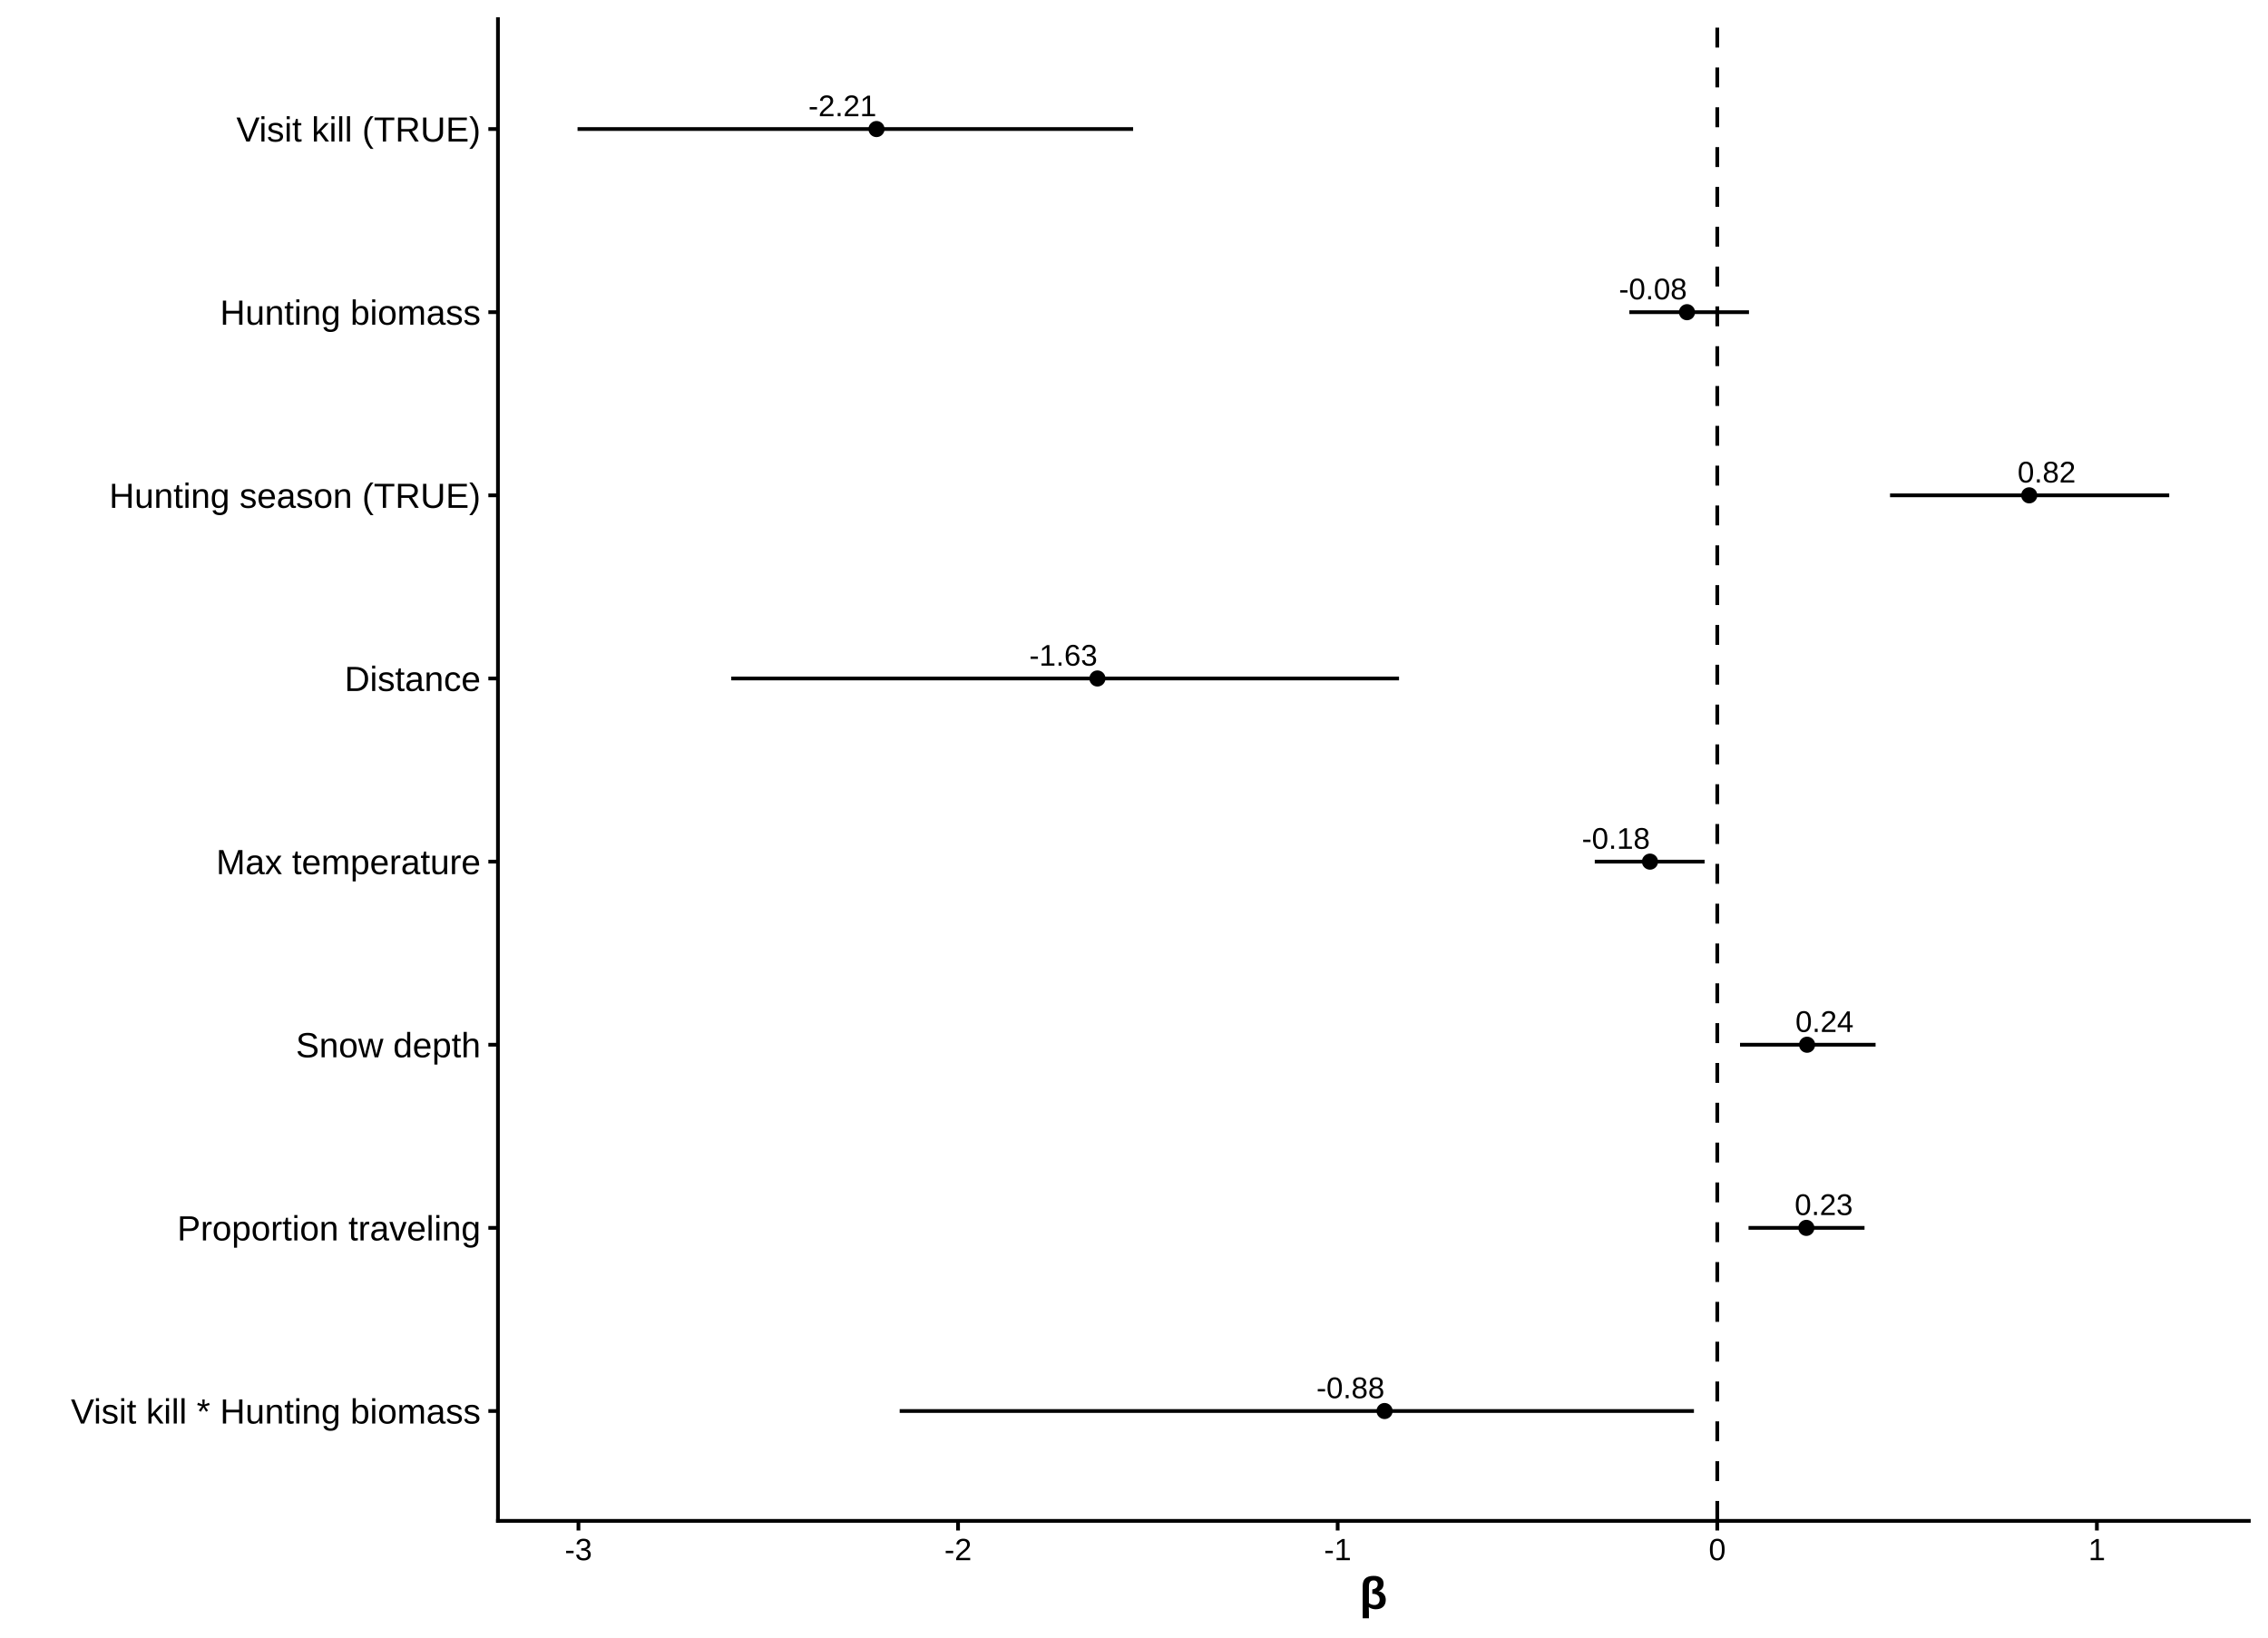
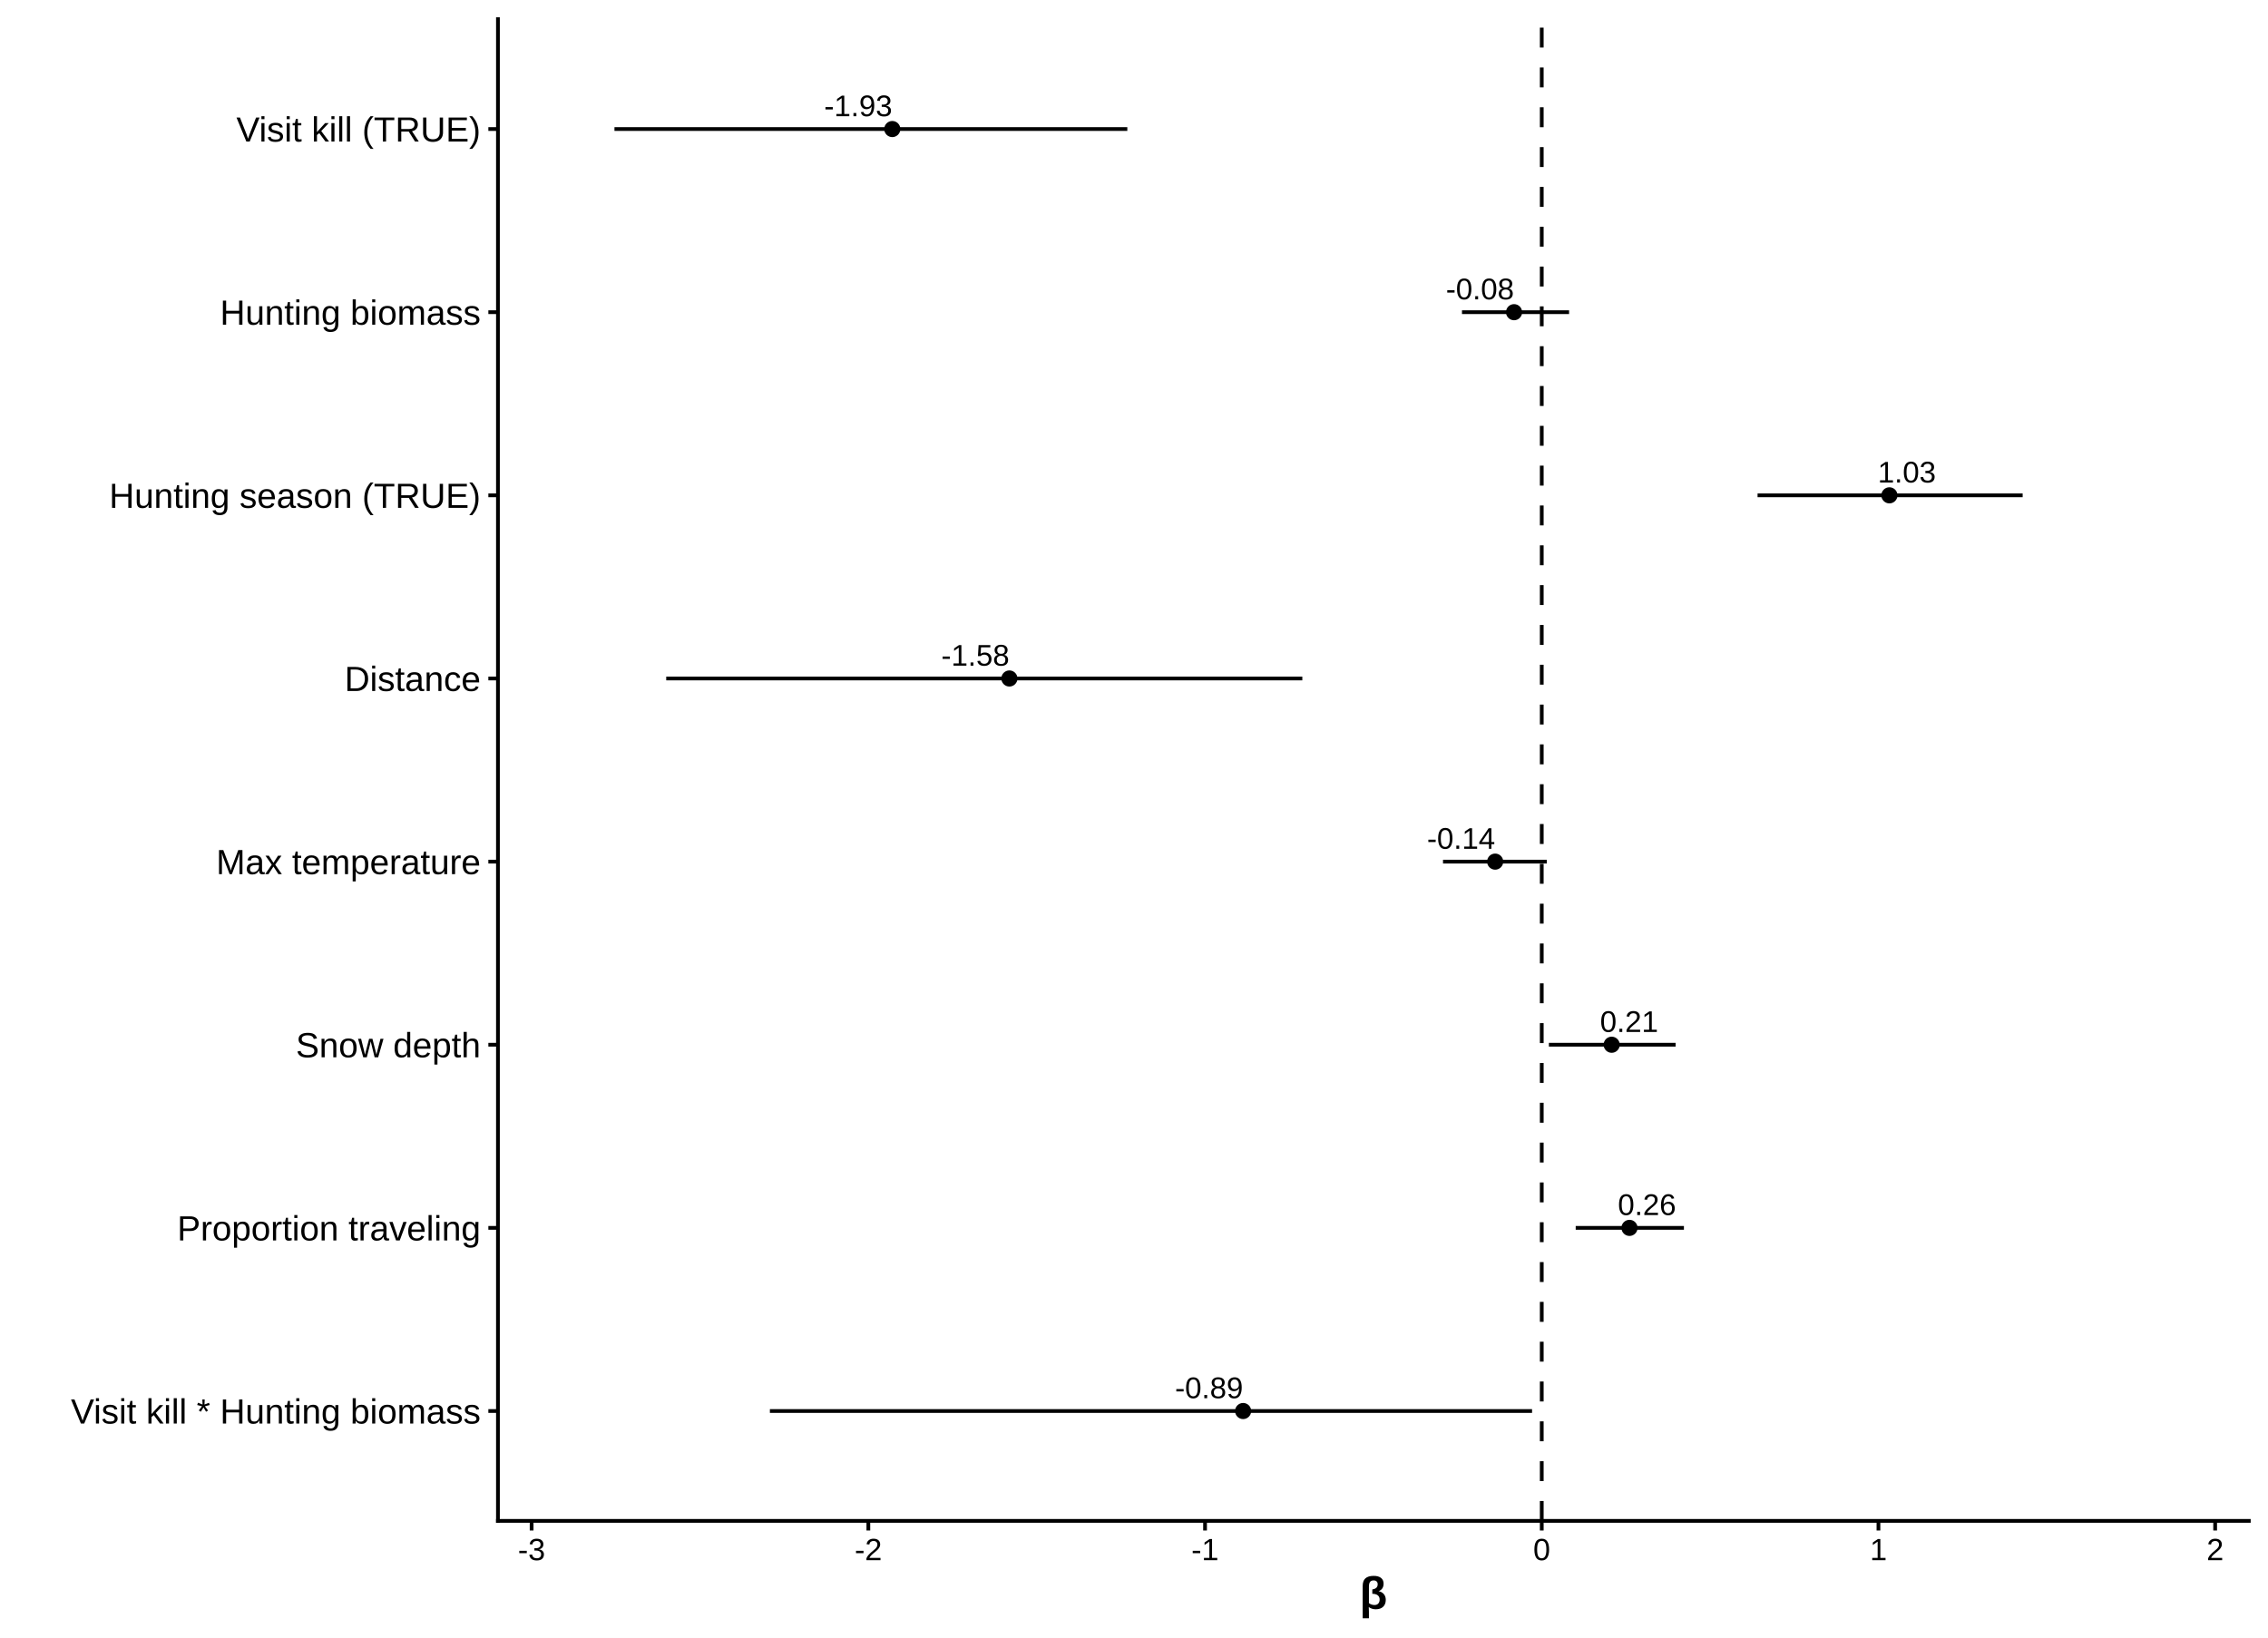
<svg xmlns="http://www.w3.org/2000/svg" width="648.00pt" height="468.00pt" viewBox="0 0 648.00 468.00">
  <g class="svglite">
    <defs>
      <style type="text/css">
    .svglite line, .svglite polyline, .svglite polygon, .svglite path, .svglite rect, .svglite circle {
      fill: none;
      stroke: #000000;
      stroke-linecap: round;
      stroke-linejoin: round;
      stroke-miterlimit: 10.00;
    }
    .svglite text {
      white-space: pre;
    }
    .svglite g.glyphgroup path {
      fill: inherit;
      stroke: none;
    }
  </style>
    </defs>
    <rect width="100%" height="100%" style="stroke: none; fill: #FFFFFF;" />
    <defs>
      <clipPath id="cpMC4wMHw2NDguMDB8MC4wMHw0NjguMDA=">
        <rect x="0.00" y="0.00" width="648.00" height="468.00" />
      </clipPath>
    </defs>
    <g clip-path="url(#cpMC4wMHw2NDguMDB8MC4wMHw0NjguMDA=)">
      <rect x="0.00" y="-0" width="648.00" height="468.00" style="stroke-width: 1.07; stroke: #FFFFFF; fill: #FFFFFF;" />
    </g>
    <defs>
      <clipPath id="cpMTQyLjI3fDY0Mi41Mnw1LjQ4fDQzNC42NQ==">
        <rect x="142.27" y="5.48" width="500.25" height="429.17" />
      </clipPath>
    </defs>
    <g clip-path="url(#cpMTQyLjI3fDY0Mi41Mnw1LjQ4fDQzNC42NQ==)">
      <rect x="142.27" y="5.48" width="500.25" height="429.17" style="stroke-width: 1.07; stroke: none; fill: #FFFFFF;" />
-       <circle cx="250.43" cy="36.88" r="1.95" style="stroke-width: 0.71; fill: #000000;" />
-       <circle cx="482.00" cy="89.22" r="1.95" style="stroke-width: 0.71; fill: #000000;" />
-       <circle cx="579.78" cy="141.56" r="1.95" style="stroke-width: 0.71; fill: #000000;" />
-       <circle cx="313.55" cy="193.90" r="1.95" style="stroke-width: 0.71; fill: #000000;" />
-       <circle cx="471.43" cy="246.24" r="1.95" style="stroke-width: 0.71; fill: #000000;" />
-       <circle cx="516.31" cy="298.57" r="1.95" style="stroke-width: 0.71; fill: #000000;" />
-       <circle cx="516.10" cy="350.91" r="1.95" style="stroke-width: 0.71; fill: #000000;" />
-       <circle cx="395.59" cy="403.25" r="1.95" style="stroke-width: 0.71; fill: #000000;" />
-       <line x1="165.01" y1="36.88" x2="323.75" y2="36.88" style="stroke-width: 1.07; stroke-linecap: butt;" />
-       <line x1="465.53" y1="89.22" x2="499.71" y2="89.22" style="stroke-width: 1.07; stroke-linecap: butt;" />
-       <line x1="540.01" y1="141.56" x2="619.78" y2="141.56" style="stroke-width: 1.07; stroke-linecap: butt;" />
-       <line x1="208.93" y1="193.90" x2="399.72" y2="193.90" style="stroke-width: 1.07; stroke-linecap: butt;" />
-       <line x1="455.65" y1="246.24" x2="487.03" y2="246.24" style="stroke-width: 1.07; stroke-linecap: butt;" />
-       <line x1="497.15" y1="298.57" x2="535.88" y2="298.57" style="stroke-width: 1.07; stroke-linecap: butt;" />
-       <line x1="499.58" y1="350.91" x2="532.72" y2="350.91" style="stroke-width: 1.07; stroke-linecap: butt;" />
-       <line x1="257.05" y1="403.25" x2="483.98" y2="403.25" style="stroke-width: 1.07; stroke-linecap: butt;" />
-       <line x1="490.65" y1="434.65" x2="490.65" y2="5.48" style="stroke-width: 1.07; stroke-dasharray: 5.69,5.69; stroke-linecap: butt;" />
-       <text x="250.43" y="33.21" text-anchor="end" style="font-size: 8.54px; font-family: &quot;Arial&quot;;" textLength="19.47px" lengthAdjust="spacingAndGlyphs">-2.21</text>
-       <text x="482.00" y="85.55" text-anchor="end" style="font-size: 8.54px; font-family: &quot;Arial&quot;;" textLength="19.47px" lengthAdjust="spacingAndGlyphs">-0.08</text>
-       <text x="576.45" y="137.89" style="font-size: 8.54px; font-family: &quot;Arial&quot;;" textLength="16.62px" lengthAdjust="spacingAndGlyphs">0.82</text>
-       <text x="313.55" y="190.23" text-anchor="end" style="font-size: 8.54px; font-family: &quot;Arial&quot;;" textLength="19.47px" lengthAdjust="spacingAndGlyphs">-1.63</text>
-       <text x="471.43" y="242.57" text-anchor="end" style="font-size: 8.54px; font-family: &quot;Arial&quot;;" textLength="19.47px" lengthAdjust="spacingAndGlyphs">-0.18</text>
-       <text x="512.98" y="294.91" style="font-size: 8.54px; font-family: &quot;Arial&quot;;" textLength="16.62px" lengthAdjust="spacingAndGlyphs">0.24</text>
-       <text x="512.77" y="347.24" style="font-size: 8.54px; font-family: &quot;Arial&quot;;" textLength="16.62px" lengthAdjust="spacingAndGlyphs">0.23</text>
-       <text x="395.59" y="399.58" text-anchor="end" style="font-size: 8.54px; font-family: &quot;Arial&quot;;" textLength="19.47px" lengthAdjust="spacingAndGlyphs">-0.88</text>
+       <circle cx="254.94" cy="36.88" r="1.95" style="stroke-width: 0.71; fill: #000000;" />
+       <circle cx="432.59" cy="89.22" r="1.95" style="stroke-width: 0.71; fill: #000000;" />
+       <circle cx="539.83" cy="141.56" r="1.95" style="stroke-width: 0.71; fill: #000000;" />
+       <circle cx="288.40" cy="193.90" r="1.95" style="stroke-width: 0.71; fill: #000000;" />
+       <circle cx="427.19" cy="246.24" r="1.95" style="stroke-width: 0.71; fill: #000000;" />
+       <circle cx="460.48" cy="298.57" r="1.95" style="stroke-width: 0.71; fill: #000000;" />
+       <circle cx="465.57" cy="350.91" r="1.95" style="stroke-width: 0.71; fill: #000000;" />
+       <circle cx="355.18" cy="403.25" r="1.95" style="stroke-width: 0.71; fill: #000000;" />
+       <line x1="175.56" y1="36.88" x2="322.09" y2="36.88" style="stroke-width: 1.07; stroke-linecap: butt;" />
+       <line x1="417.71" y1="89.22" x2="448.31" y2="89.22" style="stroke-width: 1.07; stroke-linecap: butt;" />
+       <line x1="502.16" y1="141.56" x2="577.90" y2="141.56" style="stroke-width: 1.07; stroke-linecap: butt;" />
+       <line x1="190.35" y1="193.90" x2="372.09" y2="193.90" style="stroke-width: 1.07; stroke-linecap: butt;" />
+       <line x1="412.29" y1="246.24" x2="441.94" y2="246.24" style="stroke-width: 1.07; stroke-linecap: butt;" />
+       <line x1="442.54" y1="298.57" x2="478.75" y2="298.57" style="stroke-width: 1.07; stroke-linecap: butt;" />
+       <line x1="450.20" y1="350.91" x2="481.12" y2="350.91" style="stroke-width: 1.07; stroke-linecap: butt;" />
+       <line x1="219.97" y1="403.25" x2="437.73" y2="403.25" style="stroke-width: 1.07; stroke-linecap: butt;" />
+       <line x1="440.50" y1="434.65" x2="440.50" y2="5.48" style="stroke-width: 1.07; stroke-dasharray: 5.69,5.69; stroke-linecap: butt;" />
+       <text x="254.94" y="33.21" text-anchor="end" style="font-size: 8.54px; font-family: &quot;Arial&quot;;" textLength="19.47px" lengthAdjust="spacingAndGlyphs">-1.93</text>
+       <text x="432.59" y="85.55" text-anchor="end" style="font-size: 8.54px; font-family: &quot;Arial&quot;;" textLength="19.47px" lengthAdjust="spacingAndGlyphs">-0.08</text>
+       <text x="536.50" y="137.89" style="font-size: 8.54px; font-family: &quot;Arial&quot;;" textLength="16.62px" lengthAdjust="spacingAndGlyphs">1.03</text>
+       <text x="288.40" y="190.23" text-anchor="end" style="font-size: 8.54px; font-family: &quot;Arial&quot;;" textLength="19.47px" lengthAdjust="spacingAndGlyphs">-1.58</text>
+       <text x="427.19" y="242.57" text-anchor="end" style="font-size: 8.54px; font-family: &quot;Arial&quot;;" textLength="19.47px" lengthAdjust="spacingAndGlyphs">-0.14</text>
+       <text x="457.16" y="294.91" style="font-size: 8.54px; font-family: &quot;Arial&quot;;" textLength="16.62px" lengthAdjust="spacingAndGlyphs">0.21</text>
+       <text x="462.25" y="347.24" style="font-size: 8.54px; font-family: &quot;Arial&quot;;" textLength="16.62px" lengthAdjust="spacingAndGlyphs">0.26</text>
+       <text x="355.18" y="399.58" text-anchor="end" style="font-size: 8.54px; font-family: &quot;Arial&quot;;" textLength="19.47px" lengthAdjust="spacingAndGlyphs">-0.89</text>
    </g>
    <g clip-path="url(#cpMC4wMHw2NDguMDB8MC4wMHw0NjguMDA=)">
      <polyline points="142.27,434.65 142.27,5.48 " style="stroke-width: 1.07; stroke-linecap: square;" />
      <text x="137.34" y="406.83" text-anchor="end" style="font-size: 10.00px; font-family: &quot;Arial&quot;;" textLength="117.08px" lengthAdjust="spacingAndGlyphs">Visit kill * Hunting biomass</text>
      <text x="137.34" y="354.49" text-anchor="end" style="font-size: 10.00px; font-family: &quot;Arial&quot;;" textLength="86.72px" lengthAdjust="spacingAndGlyphs">Proportion traveling</text>
      <text x="137.34" y="302.16" text-anchor="end" style="font-size: 10.00px; font-family: &quot;Arial&quot;;" textLength="52.83px" lengthAdjust="spacingAndGlyphs">Snow depth</text>
      <text x="137.34" y="249.82" text-anchor="end" style="font-size: 10.00px; font-family: &quot;Arial&quot;;" textLength="75.59px" lengthAdjust="spacingAndGlyphs">Max temperature</text>
      <text x="137.34" y="197.48" text-anchor="end" style="font-size: 10.00px; font-family: &quot;Arial&quot;;" textLength="38.91px" lengthAdjust="spacingAndGlyphs">Distance</text>
      <text x="137.34" y="145.14" text-anchor="end" style="font-size: 10.00px; font-family: &quot;Arial&quot;;" textLength="106.16px" lengthAdjust="spacingAndGlyphs">Hunting season (TRUE)</text>
      <text x="137.34" y="92.80" text-anchor="end" style="font-size: 10.00px; font-family: &quot;Arial&quot;;" textLength="74.48px" lengthAdjust="spacingAndGlyphs">Hunting biomass</text>
      <text x="137.34" y="40.46" text-anchor="end" style="font-size: 10.00px; font-family: &quot;Arial&quot;;" textLength="69.80px" lengthAdjust="spacingAndGlyphs">Visit kill (TRUE)</text>
      <polyline points="139.53,403.25 142.27,403.25 " style="stroke-width: 1.07; stroke-linecap: butt;" />
      <polyline points="139.53,350.91 142.27,350.91 " style="stroke-width: 1.07; stroke-linecap: butt;" />
      <polyline points="139.53,298.57 142.27,298.57 " style="stroke-width: 1.07; stroke-linecap: butt;" />
      <polyline points="139.53,246.24 142.27,246.24 " style="stroke-width: 1.07; stroke-linecap: butt;" />
      <polyline points="139.53,193.90 142.27,193.90 " style="stroke-width: 1.07; stroke-linecap: butt;" />
      <polyline points="139.53,141.56 142.27,141.56 " style="stroke-width: 1.07; stroke-linecap: butt;" />
      <polyline points="139.53,89.22 142.27,89.22 " style="stroke-width: 1.07; stroke-linecap: butt;" />
      <polyline points="139.53,36.88 142.27,36.88 " style="stroke-width: 1.07; stroke-linecap: butt;" />
      <polyline points="142.27,434.65 642.52,434.65 " style="stroke-width: 1.07; stroke-linecap: square;" />
-       <polyline points="165.27,437.39 165.27,434.65 " style="stroke-width: 1.07; stroke-linecap: butt;" />
-       <polyline points="273.73,437.39 273.73,434.65 " style="stroke-width: 1.07; stroke-linecap: butt;" />
-       <polyline points="382.19,437.39 382.19,434.65 " style="stroke-width: 1.07; stroke-linecap: butt;" />
-       <polyline points="490.65,437.39 490.65,434.65 " style="stroke-width: 1.07; stroke-linecap: butt;" />
-       <polyline points="599.11,437.39 599.11,434.65 " style="stroke-width: 1.07; stroke-linecap: butt;" />
-       <text x="165.27" y="445.88" text-anchor="middle" style="font-size: 8.80px; font-family: &quot;Arial&quot;;" textLength="7.81px" lengthAdjust="spacingAndGlyphs">-3</text>
-       <text x="273.73" y="445.88" text-anchor="middle" style="font-size: 8.80px; font-family: &quot;Arial&quot;;" textLength="7.81px" lengthAdjust="spacingAndGlyphs">-2</text>
-       <text x="382.19" y="445.88" text-anchor="middle" style="font-size: 8.80px; font-family: &quot;Arial&quot;;" textLength="7.81px" lengthAdjust="spacingAndGlyphs">-1</text>
-       <text x="490.65" y="445.88" text-anchor="middle" style="font-size: 8.80px; font-family: &quot;Arial&quot;;" textLength="4.89px" lengthAdjust="spacingAndGlyphs">0</text>
-       <text x="599.11" y="445.88" text-anchor="middle" style="font-size: 8.80px; font-family: &quot;Arial&quot;;" textLength="4.89px" lengthAdjust="spacingAndGlyphs">1</text>
+       <polyline points="151.89,437.39 151.89,434.65 " style="stroke-width: 1.07; stroke-linecap: butt;" />
+       <polyline points="248.10,437.39 248.10,434.65 " style="stroke-width: 1.07; stroke-linecap: butt;" />
+       <polyline points="344.30,437.39 344.30,434.65 " style="stroke-width: 1.07; stroke-linecap: butt;" />
+       <polyline points="440.50,437.39 440.50,434.65 " style="stroke-width: 1.07; stroke-linecap: butt;" />
+       <polyline points="536.70,437.39 536.70,434.65 " style="stroke-width: 1.07; stroke-linecap: butt;" />
+       <polyline points="632.90,437.39 632.90,434.65 " style="stroke-width: 1.07; stroke-linecap: butt;" />
+       <text x="151.89" y="445.88" text-anchor="middle" style="font-size: 8.80px; font-family: &quot;Arial&quot;;" textLength="7.81px" lengthAdjust="spacingAndGlyphs">-3</text>
+       <text x="248.10" y="445.88" text-anchor="middle" style="font-size: 8.80px; font-family: &quot;Arial&quot;;" textLength="7.81px" lengthAdjust="spacingAndGlyphs">-2</text>
+       <text x="344.30" y="445.88" text-anchor="middle" style="font-size: 8.80px; font-family: &quot;Arial&quot;;" textLength="7.81px" lengthAdjust="spacingAndGlyphs">-1</text>
+       <text x="440.50" y="445.88" text-anchor="middle" style="font-size: 8.80px; font-family: &quot;Arial&quot;;" textLength="4.89px" lengthAdjust="spacingAndGlyphs">0</text>
+       <text x="536.70" y="445.88" text-anchor="middle" style="font-size: 8.80px; font-family: &quot;Arial&quot;;" textLength="4.89px" lengthAdjust="spacingAndGlyphs">1</text>
+       <text x="632.90" y="445.88" text-anchor="middle" style="font-size: 8.80px; font-family: &quot;Arial&quot;;" textLength="4.89px" lengthAdjust="spacingAndGlyphs">2</text>
      <text x="392.40" y="459.78" text-anchor="middle" style="font-size: 13.00px; font-weight: bold; font-family: &quot;Arial&quot;;" textLength="7.94px" lengthAdjust="spacingAndGlyphs">β</text>
    </g>
  </g>
</svg>
